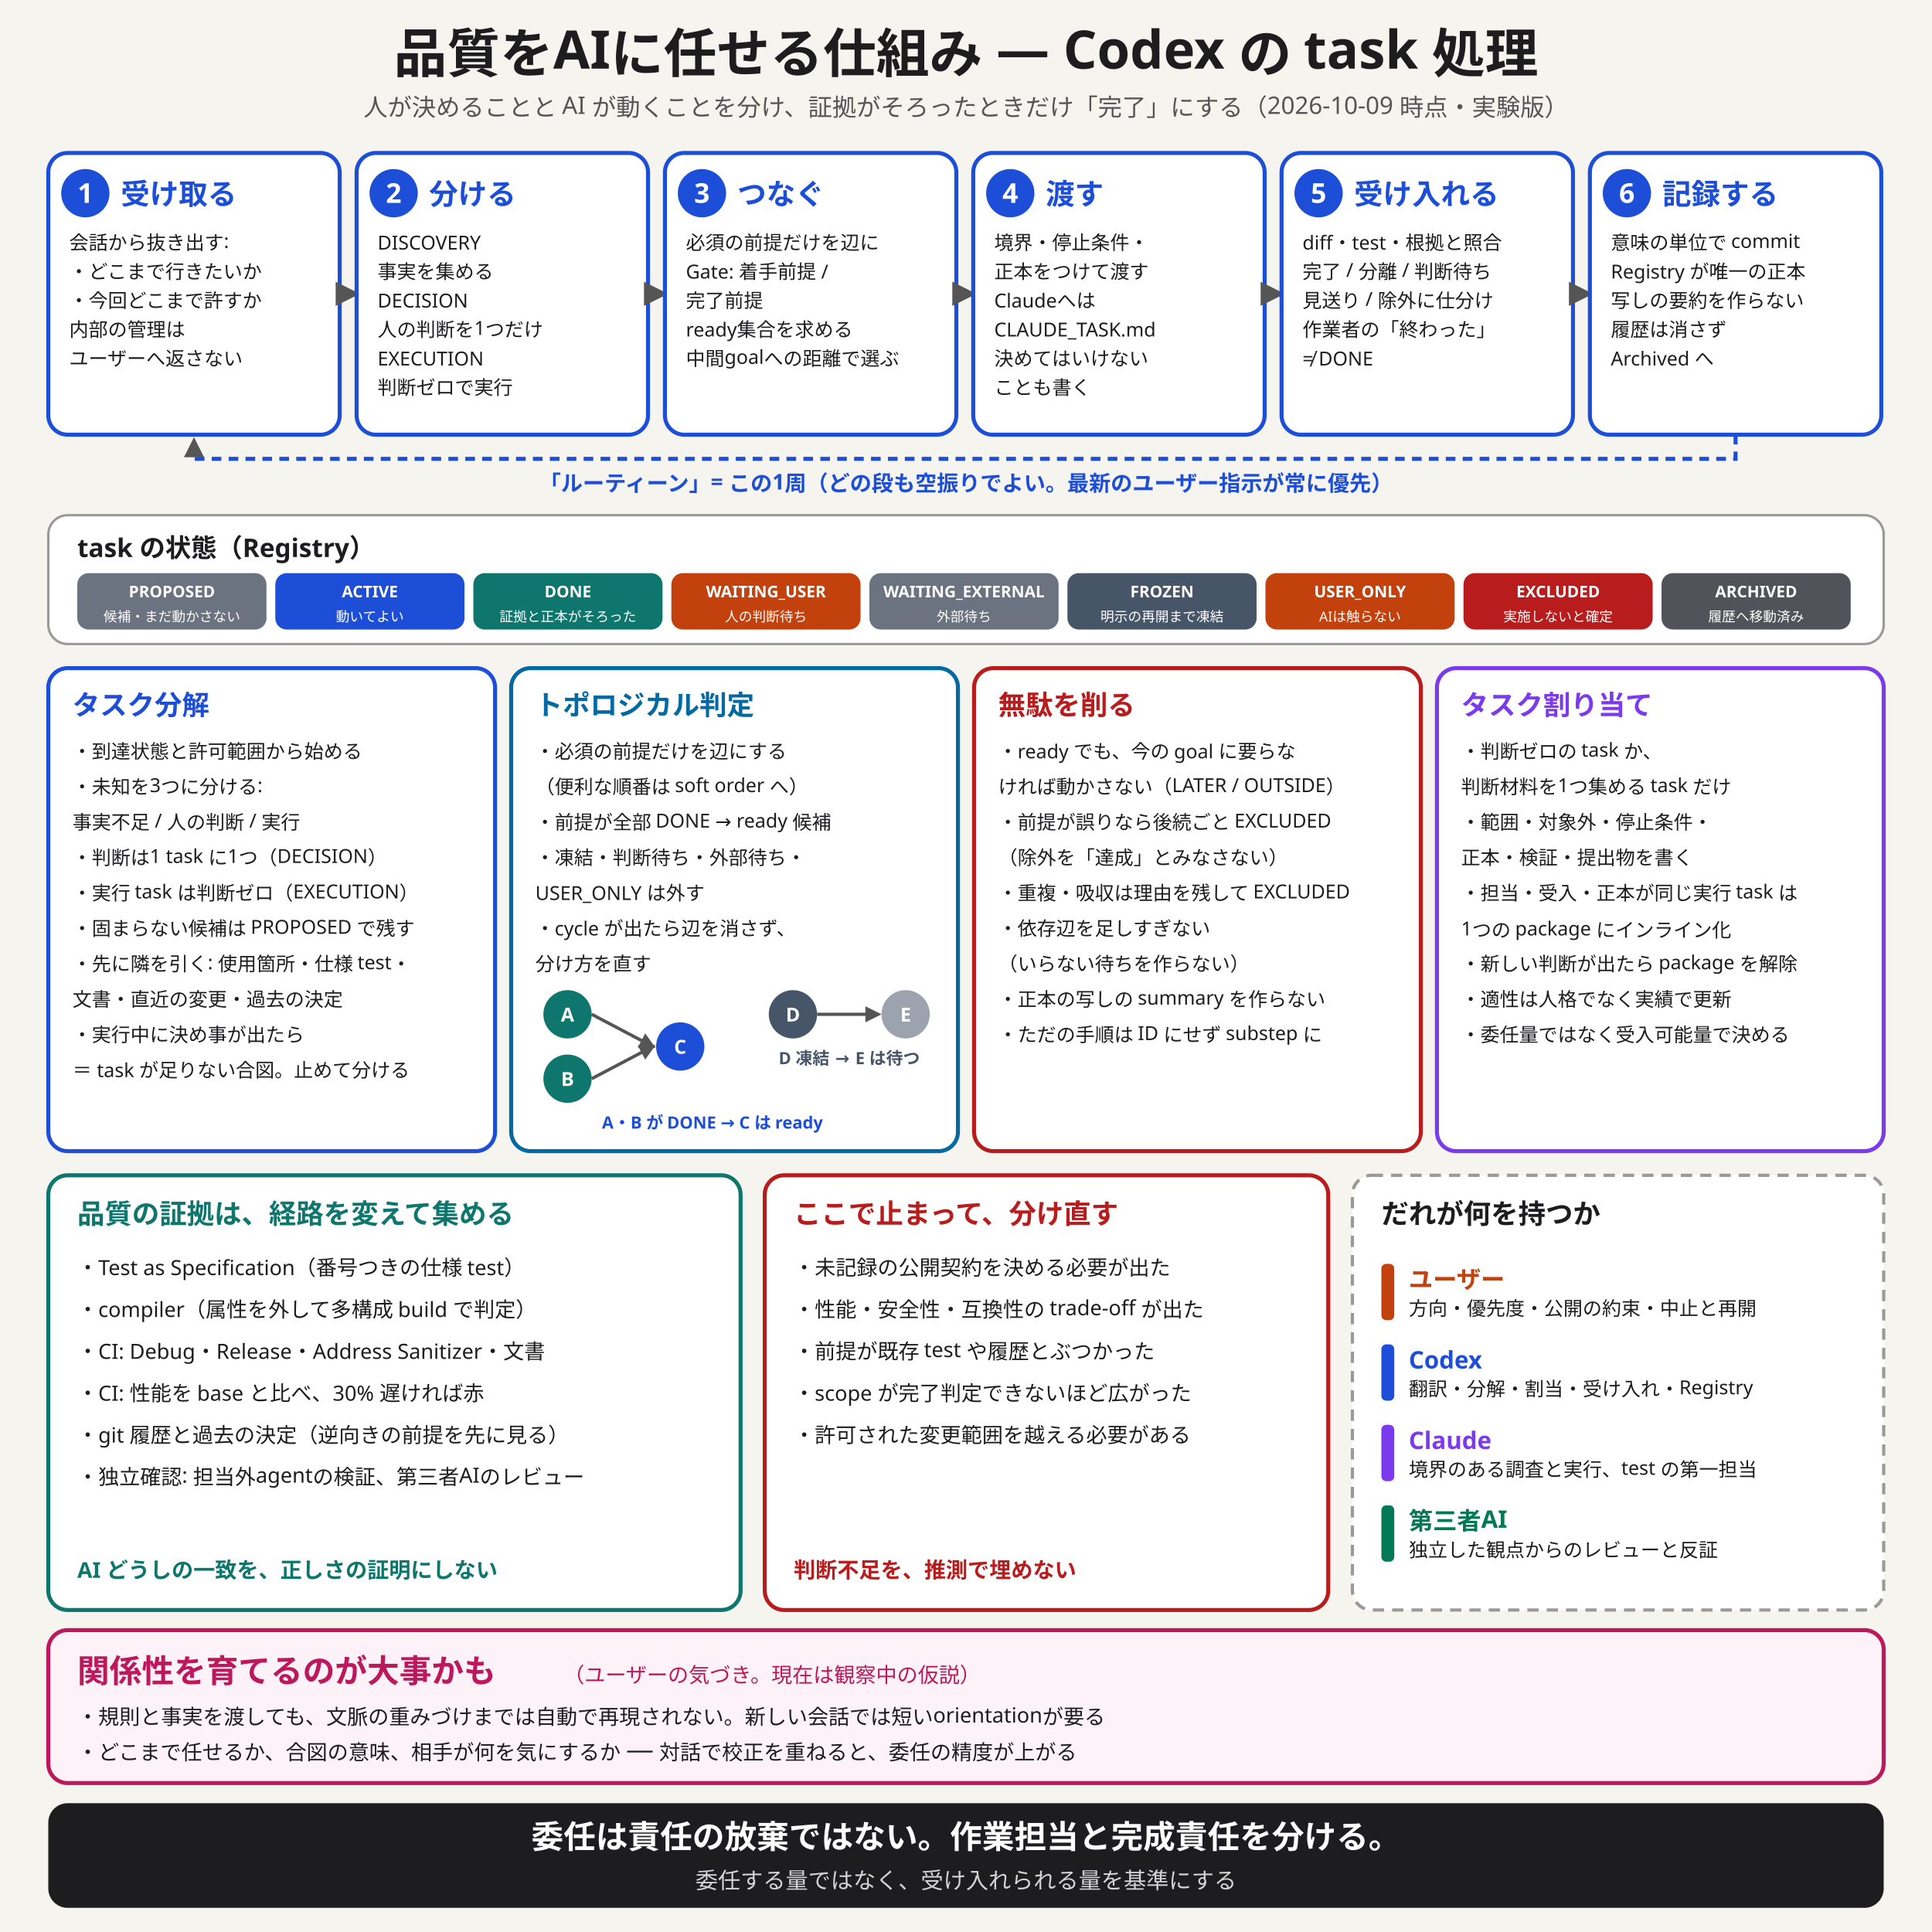
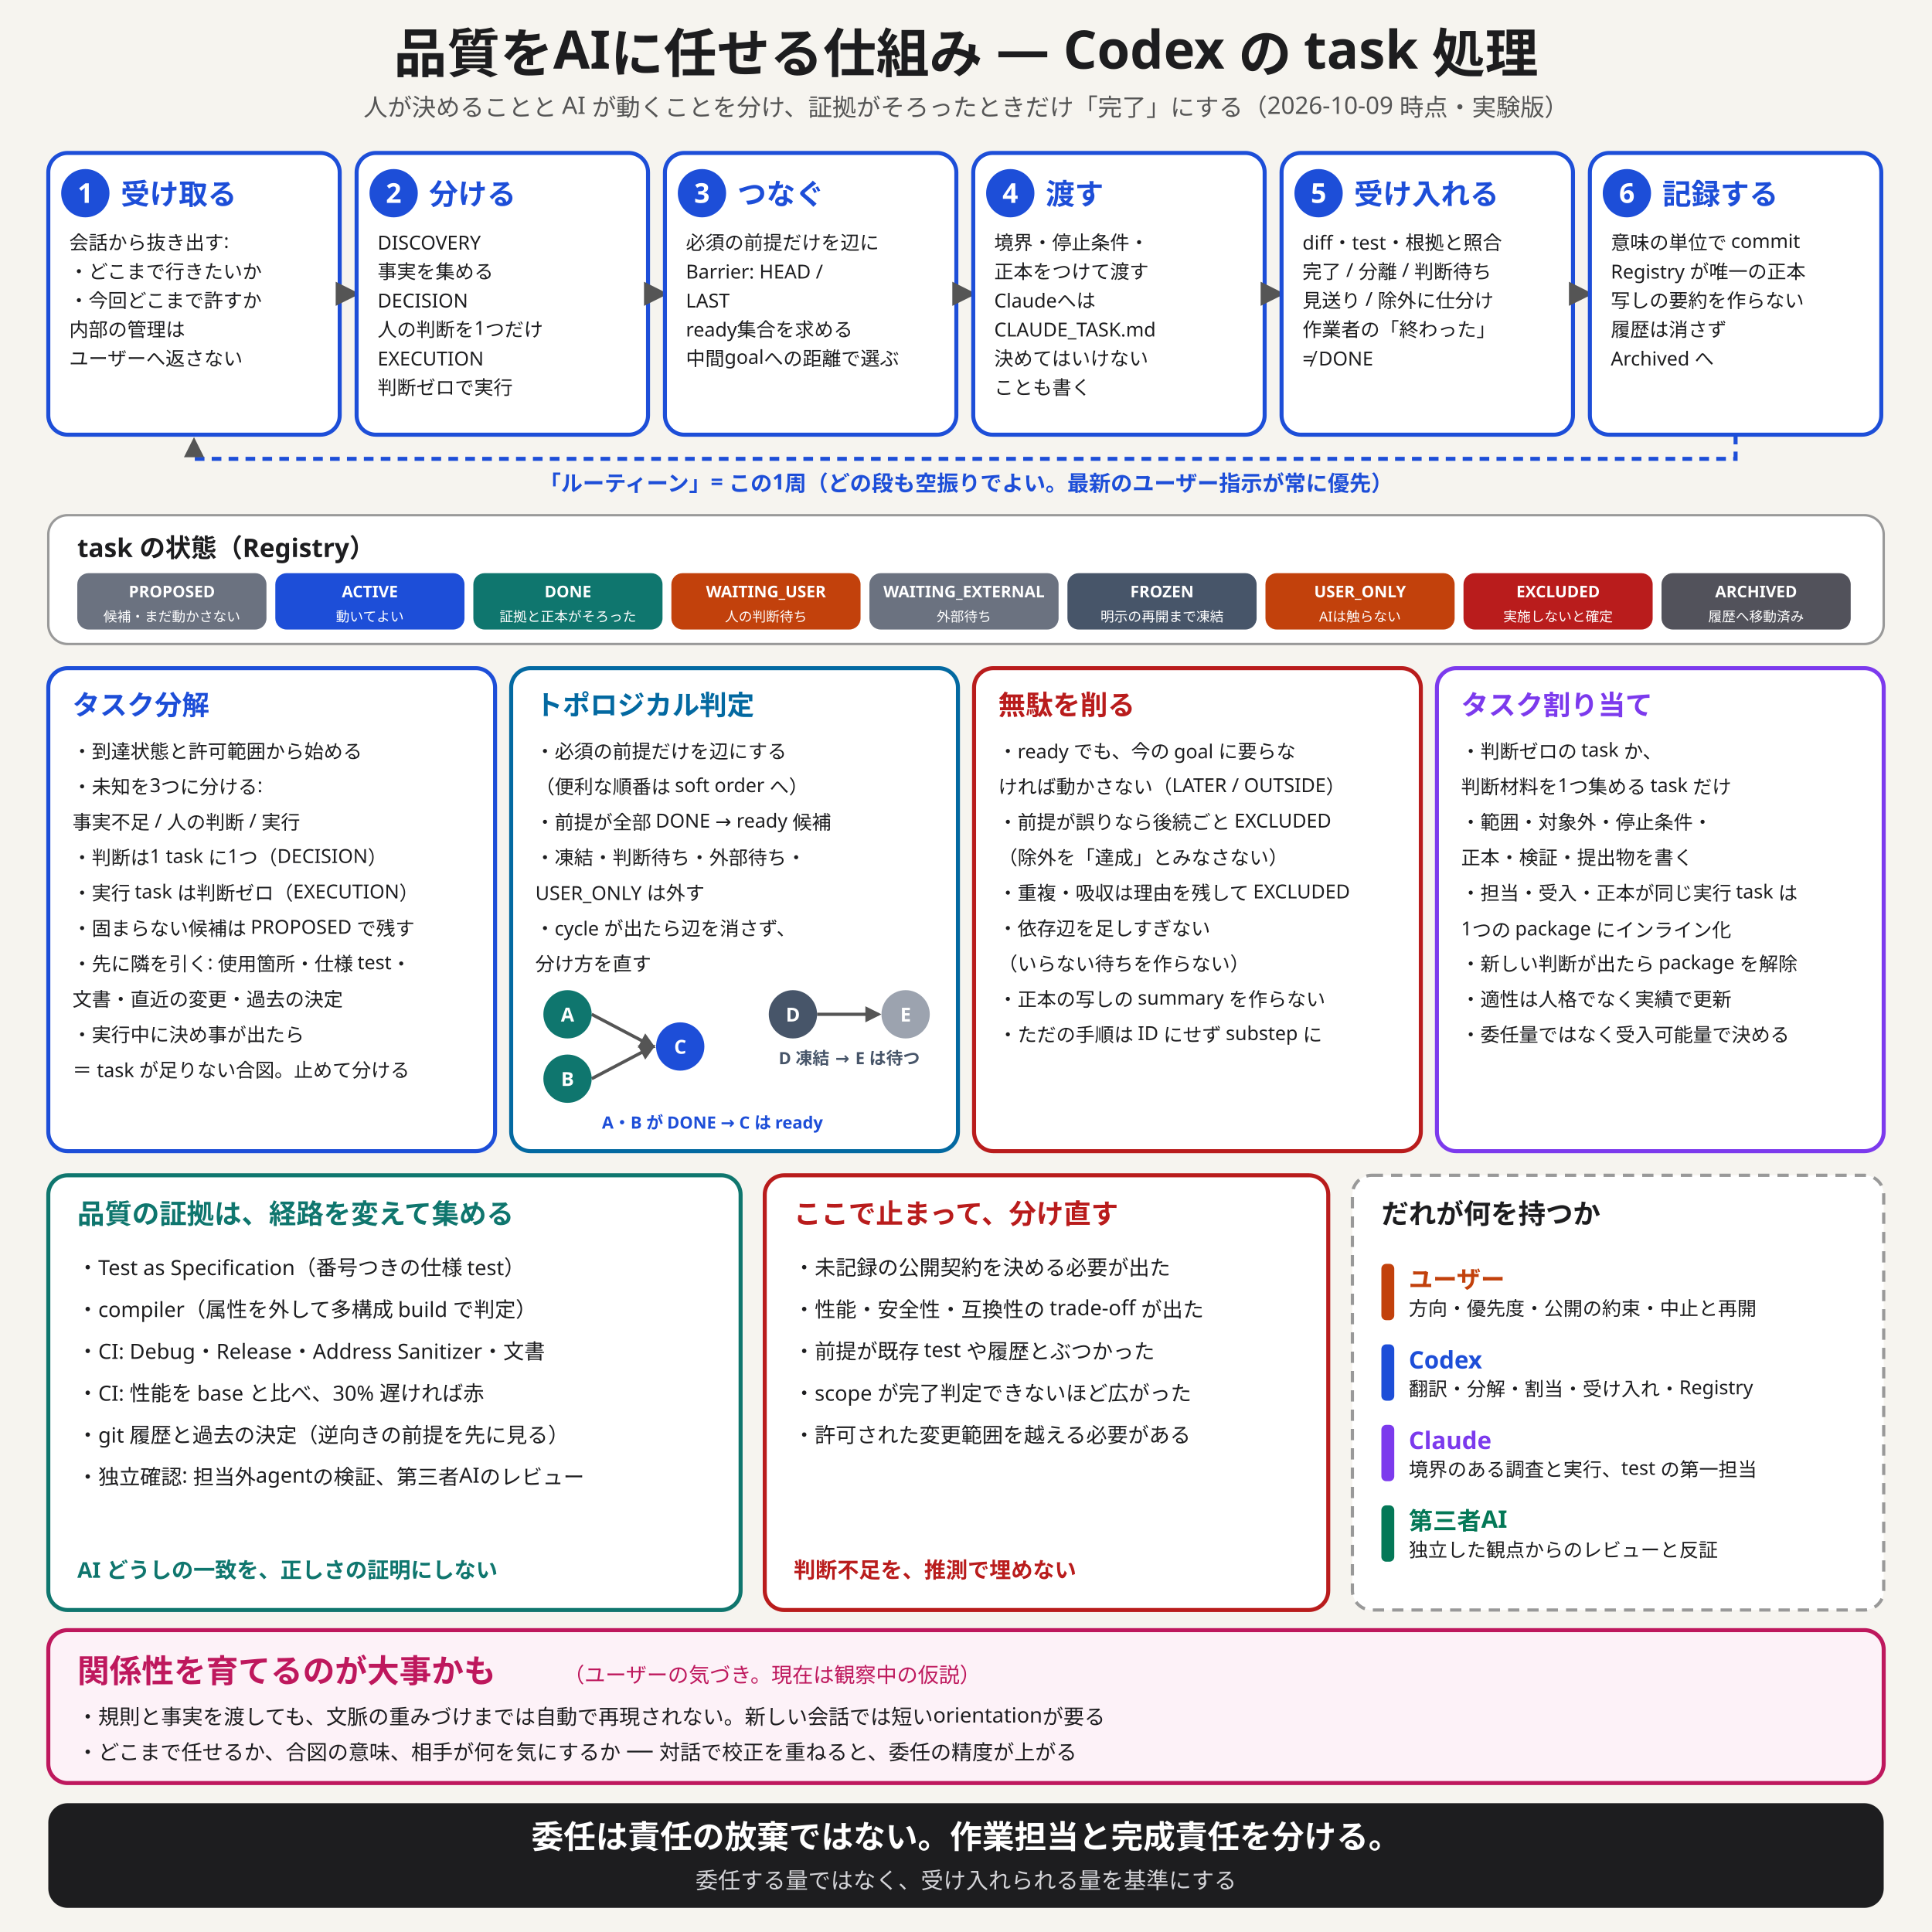
<svg xmlns="http://www.w3.org/2000/svg" width="100%" viewBox="0 0 2400 2400">
  <rect width="100%" height="100%" fill="#f6f4ef" />
  <defs>
    <marker id="h" viewBox="0 0 10 10" refX="8" refY="5" markerWidth="5" markerHeight="5" orient="auto">
      <path d="M0,0 L10,5 L0,10 z" fill="#555" />
    </marker>
  </defs>
  <text x="1200.0" y="90" font-family="Hiragino Sans, Hiragino Kaku Gothic ProN, sans-serif" font-size="66" font-weight="800" fill="#1d1d1f" text-anchor="middle">品質をAIに任せる仕組み — Codex の task 処理</text>
  <text x="1200.0" y="144" font-family="Hiragino Sans, Hiragino Kaku Gothic ProN, sans-serif" font-size="30" font-weight="500" fill="#555" text-anchor="middle">人が決めることと AI が動くことを分け、証拠がそろったときだけ「完了」にする（2026-10-09 時点・実験版）</text>
  <rect x="60" y="190" width="362" height="350" rx="24" fill="#ffffff" stroke="#1d4ed8" stroke-width="5" />
  <circle cx="106" cy="240" r="30" fill="#1d4ed8" />
  <text x="106" y="252" font-family="Hiragino Sans, Hiragino Kaku Gothic ProN, sans-serif" font-size="34" font-weight="800" fill="#fff" text-anchor="middle">1</text>
  <text x="150" y="254" font-family="Hiragino Sans, Hiragino Kaku Gothic ProN, sans-serif" font-size="36" font-weight="700" fill="#1d4ed8" text-anchor="start">受け取る</text>
  <text x="86" y="310" font-family="Hiragino Sans, Hiragino Kaku Gothic ProN, sans-serif" font-size="24" font-weight="400" fill="#1d1d1f" text-anchor="start">会話から抜き出す:</text>
  <text x="86" y="346" font-family="Hiragino Sans, Hiragino Kaku Gothic ProN, sans-serif" font-size="24" font-weight="400" fill="#1d1d1f" text-anchor="start">・どこまで行きたいか</text>
  <text x="86" y="382" font-family="Hiragino Sans, Hiragino Kaku Gothic ProN, sans-serif" font-size="24" font-weight="400" fill="#1d1d1f" text-anchor="start">・今回どこまで許すか</text>
  <text x="86" y="418" font-family="Hiragino Sans, Hiragino Kaku Gothic ProN, sans-serif" font-size="24" font-weight="400" fill="#1d1d1f" text-anchor="start">内部の管理は</text>
  <text x="86" y="454" font-family="Hiragino Sans, Hiragino Kaku Gothic ProN, sans-serif" font-size="24" font-weight="400" fill="#1d1d1f" text-anchor="start">ユーザーへ返さない</text>
  <line x1="424" y1="365.0" x2="441" y2="365.0" stroke="#1d4ed8" stroke-width="6" marker-end="url(#h)" />
  <rect x="443" y="190" width="362" height="350" rx="24" fill="#ffffff" stroke="#1d4ed8" stroke-width="5" />
  <circle cx="489" cy="240" r="30" fill="#1d4ed8" />
  <text x="489" y="252" font-family="Hiragino Sans, Hiragino Kaku Gothic ProN, sans-serif" font-size="34" font-weight="800" fill="#fff" text-anchor="middle">2</text>
  <text x="533" y="254" font-family="Hiragino Sans, Hiragino Kaku Gothic ProN, sans-serif" font-size="36" font-weight="700" fill="#1d4ed8" text-anchor="start">分ける</text>
  <text x="469" y="310" font-family="Hiragino Sans, Hiragino Kaku Gothic ProN, sans-serif" font-size="24" font-weight="400" fill="#1d1d1f" text-anchor="start">DISCOVERY</text>
  <text x="469" y="346" font-family="Hiragino Sans, Hiragino Kaku Gothic ProN, sans-serif" font-size="24" font-weight="400" fill="#1d1d1f" text-anchor="start">　事実を集める</text>
  <text x="469" y="382" font-family="Hiragino Sans, Hiragino Kaku Gothic ProN, sans-serif" font-size="24" font-weight="400" fill="#1d1d1f" text-anchor="start">DECISION</text>
  <text x="469" y="418" font-family="Hiragino Sans, Hiragino Kaku Gothic ProN, sans-serif" font-size="24" font-weight="400" fill="#1d1d1f" text-anchor="start">　人の判断を1つだけ</text>
  <text x="469" y="454" font-family="Hiragino Sans, Hiragino Kaku Gothic ProN, sans-serif" font-size="24" font-weight="400" fill="#1d1d1f" text-anchor="start">EXECUTION</text>
  <text x="469" y="490" font-family="Hiragino Sans, Hiragino Kaku Gothic ProN, sans-serif" font-size="24" font-weight="400" fill="#1d1d1f" text-anchor="start">　判断ゼロで実行</text>
  <line x1="807" y1="365.0" x2="824" y2="365.0" stroke="#1d4ed8" stroke-width="6" marker-end="url(#h)" />
  <rect x="826" y="190" width="362" height="350" rx="24" fill="#ffffff" stroke="#1d4ed8" stroke-width="5" />
  <circle cx="872" cy="240" r="30" fill="#1d4ed8" />
  <text x="872" y="252" font-family="Hiragino Sans, Hiragino Kaku Gothic ProN, sans-serif" font-size="34" font-weight="800" fill="#fff" text-anchor="middle">3</text>
  <text x="916" y="254" font-family="Hiragino Sans, Hiragino Kaku Gothic ProN, sans-serif" font-size="36" font-weight="700" fill="#1d4ed8" text-anchor="start">つなぐ</text>
  <text x="852" y="310" font-family="Hiragino Sans, Hiragino Kaku Gothic ProN, sans-serif" font-size="24" font-weight="400" fill="#1d1d1f" text-anchor="start">必須の前提だけを辺に</text>
-   <text x="852" y="346" font-family="Hiragino Sans, Hiragino Kaku Gothic ProN, sans-serif" font-size="24" font-weight="400" fill="#1d1d1f" text-anchor="start">Gate: 着手前提 /</text>
-   <text x="852" y="382" font-family="Hiragino Sans, Hiragino Kaku Gothic ProN, sans-serif" font-size="24" font-weight="400" fill="#1d1d1f" text-anchor="start">　　　完了前提</text>
+   <text x="852" y="346" font-family="Hiragino Sans, Hiragino Kaku Gothic ProN, sans-serif" font-size="24" font-weight="400" fill="#1d1d1f" text-anchor="start">Barrier: HEAD /</text>
+   <text x="852" y="382" font-family="Hiragino Sans, Hiragino Kaku Gothic ProN, sans-serif" font-size="24" font-weight="400" fill="#1d1d1f" text-anchor="start">　　　　 LAST</text>
  <text x="852" y="418" font-family="Hiragino Sans, Hiragino Kaku Gothic ProN, sans-serif" font-size="24" font-weight="400" fill="#1d1d1f" text-anchor="start">ready集合を求める</text>
  <text x="852" y="454" font-family="Hiragino Sans, Hiragino Kaku Gothic ProN, sans-serif" font-size="24" font-weight="400" fill="#1d1d1f" text-anchor="start">中間goalへの距離で選ぶ</text>
  <line x1="1190" y1="365.0" x2="1207" y2="365.0" stroke="#1d4ed8" stroke-width="6" marker-end="url(#h)" />
  <rect x="1209" y="190" width="362" height="350" rx="24" fill="#ffffff" stroke="#1d4ed8" stroke-width="5" />
  <circle cx="1255" cy="240" r="30" fill="#1d4ed8" />
  <text x="1255" y="252" font-family="Hiragino Sans, Hiragino Kaku Gothic ProN, sans-serif" font-size="34" font-weight="800" fill="#fff" text-anchor="middle">4</text>
  <text x="1299" y="254" font-family="Hiragino Sans, Hiragino Kaku Gothic ProN, sans-serif" font-size="36" font-weight="700" fill="#1d4ed8" text-anchor="start">渡す</text>
  <text x="1235" y="310" font-family="Hiragino Sans, Hiragino Kaku Gothic ProN, sans-serif" font-size="24" font-weight="400" fill="#1d1d1f" text-anchor="start">境界・停止条件・</text>
  <text x="1235" y="346" font-family="Hiragino Sans, Hiragino Kaku Gothic ProN, sans-serif" font-size="24" font-weight="400" fill="#1d1d1f" text-anchor="start">正本をつけて渡す</text>
  <text x="1235" y="382" font-family="Hiragino Sans, Hiragino Kaku Gothic ProN, sans-serif" font-size="24" font-weight="400" fill="#1d1d1f" text-anchor="start">Claudeへは</text>
  <text x="1235" y="418" font-family="Hiragino Sans, Hiragino Kaku Gothic ProN, sans-serif" font-size="24" font-weight="400" fill="#1d1d1f" text-anchor="start">　CLAUDE_TASK.md</text>
  <text x="1235" y="454" font-family="Hiragino Sans, Hiragino Kaku Gothic ProN, sans-serif" font-size="24" font-weight="400" fill="#1d1d1f" text-anchor="start">決めてはいけない</text>
  <text x="1235" y="490" font-family="Hiragino Sans, Hiragino Kaku Gothic ProN, sans-serif" font-size="24" font-weight="400" fill="#1d1d1f" text-anchor="start">ことも書く</text>
  <line x1="1573" y1="365.0" x2="1590" y2="365.0" stroke="#1d4ed8" stroke-width="6" marker-end="url(#h)" />
  <rect x="1592" y="190" width="362" height="350" rx="24" fill="#ffffff" stroke="#1d4ed8" stroke-width="5" />
  <circle cx="1638" cy="240" r="30" fill="#1d4ed8" />
  <text x="1638" y="252" font-family="Hiragino Sans, Hiragino Kaku Gothic ProN, sans-serif" font-size="34" font-weight="800" fill="#fff" text-anchor="middle">5</text>
  <text x="1682" y="254" font-family="Hiragino Sans, Hiragino Kaku Gothic ProN, sans-serif" font-size="36" font-weight="700" fill="#1d4ed8" text-anchor="start">受け入れる</text>
  <text x="1618" y="310" font-family="Hiragino Sans, Hiragino Kaku Gothic ProN, sans-serif" font-size="24" font-weight="400" fill="#1d1d1f" text-anchor="start">diff・test・根拠と照合</text>
  <text x="1618" y="346" font-family="Hiragino Sans, Hiragino Kaku Gothic ProN, sans-serif" font-size="24" font-weight="400" fill="#1d1d1f" text-anchor="start">完了 / 分離 / 判断待ち</text>
  <text x="1618" y="382" font-family="Hiragino Sans, Hiragino Kaku Gothic ProN, sans-serif" font-size="24" font-weight="400" fill="#1d1d1f" text-anchor="start">見送り / 除外に仕分け</text>
  <text x="1618" y="418" font-family="Hiragino Sans, Hiragino Kaku Gothic ProN, sans-serif" font-size="24" font-weight="400" fill="#1d1d1f" text-anchor="start">作業者の「終わった」</text>
  <text x="1618" y="454" font-family="Hiragino Sans, Hiragino Kaku Gothic ProN, sans-serif" font-size="24" font-weight="400" fill="#1d1d1f" text-anchor="start">　≠ DONE</text>
  <line x1="1956" y1="365.0" x2="1973" y2="365.0" stroke="#1d4ed8" stroke-width="6" marker-end="url(#h)" />
  <rect x="1975" y="190" width="362" height="350" rx="24" fill="#ffffff" stroke="#1d4ed8" stroke-width="5" />
  <circle cx="2021" cy="240" r="30" fill="#1d4ed8" />
  <text x="2021" y="252" font-family="Hiragino Sans, Hiragino Kaku Gothic ProN, sans-serif" font-size="34" font-weight="800" fill="#fff" text-anchor="middle">6</text>
  <text x="2065" y="254" font-family="Hiragino Sans, Hiragino Kaku Gothic ProN, sans-serif" font-size="36" font-weight="700" fill="#1d4ed8" text-anchor="start">記録する</text>
  <text x="2001" y="310" font-family="Hiragino Sans, Hiragino Kaku Gothic ProN, sans-serif" font-size="24" font-weight="400" fill="#1d1d1f" text-anchor="start">意味の単位で commit</text>
  <text x="2001" y="346" font-family="Hiragino Sans, Hiragino Kaku Gothic ProN, sans-serif" font-size="24" font-weight="400" fill="#1d1d1f" text-anchor="start">Registry が唯一の正本</text>
  <text x="2001" y="382" font-family="Hiragino Sans, Hiragino Kaku Gothic ProN, sans-serif" font-size="24" font-weight="400" fill="#1d1d1f" text-anchor="start">写しの要約を作らない</text>
  <text x="2001" y="418" font-family="Hiragino Sans, Hiragino Kaku Gothic ProN, sans-serif" font-size="24" font-weight="400" fill="#1d1d1f" text-anchor="start">履歴は消さず</text>
  <text x="2001" y="454" font-family="Hiragino Sans, Hiragino Kaku Gothic ProN, sans-serif" font-size="24" font-weight="400" fill="#1d1d1f" text-anchor="start">　Archived へ</text>
  <path d="M 2156.0 540 V 570 H 241.0 V 548" fill="none" stroke="#1d4ed8" stroke-width="5" stroke-dasharray="12 9" marker-end="url(#h)" />
  <text x="1200.0" y="610" font-family="Hiragino Sans, Hiragino Kaku Gothic ProN, sans-serif" font-size="27" font-weight="600" fill="#1d4ed8" text-anchor="middle">「ルーティーン」= この1周（どの段も空振りでよい。最新のユーザー指示が常に優先）</text>
  <rect x="60" y="640" width="2280" height="160" rx="24" fill="#ffffff" stroke="#999" stroke-width="3" />
  <text x="96" y="692" font-family="Hiragino Sans, Hiragino Kaku Gothic ProN, sans-serif" font-size="32" font-weight="700" fill="#1d1d1f" text-anchor="start">task の状態（Registry）</text>
  <rect x="96" y="712" width="235" height="70" rx="14" fill="#6b7280" />
  <text x="213.5" y="742" font-family="Hiragino Sans, Hiragino Kaku Gothic ProN, sans-serif" font-size="20" font-weight="700" fill="#fff" text-anchor="middle">PROPOSED</text>
  <text x="213.5" y="772" font-family="Hiragino Sans, Hiragino Kaku Gothic ProN, sans-serif" font-size="17" font-weight="500" fill="#fff" text-anchor="middle">候補・まだ動かさない</text>
  <rect x="342" y="712" width="235" height="70" rx="14" fill="#1d4ed8" />
  <text x="459.5" y="742" font-family="Hiragino Sans, Hiragino Kaku Gothic ProN, sans-serif" font-size="20" font-weight="700" fill="#fff" text-anchor="middle">ACTIVE</text>
  <text x="459.5" y="772" font-family="Hiragino Sans, Hiragino Kaku Gothic ProN, sans-serif" font-size="17" font-weight="500" fill="#fff" text-anchor="middle">動いてよい</text>
  <rect x="588" y="712" width="235" height="70" rx="14" fill="#0f766e" />
  <text x="705.5" y="742" font-family="Hiragino Sans, Hiragino Kaku Gothic ProN, sans-serif" font-size="20" font-weight="700" fill="#fff" text-anchor="middle">DONE</text>
  <text x="705.5" y="772" font-family="Hiragino Sans, Hiragino Kaku Gothic ProN, sans-serif" font-size="17" font-weight="500" fill="#fff" text-anchor="middle">証拠と正本がそろった</text>
  <rect x="834" y="712" width="235" height="70" rx="14" fill="#c2410c" />
  <text x="951.5" y="742" font-family="Hiragino Sans, Hiragino Kaku Gothic ProN, sans-serif" font-size="20" font-weight="700" fill="#fff" text-anchor="middle">WAITING_USER</text>
  <text x="951.5" y="772" font-family="Hiragino Sans, Hiragino Kaku Gothic ProN, sans-serif" font-size="17" font-weight="500" fill="#fff" text-anchor="middle">人の判断待ち</text>
  <rect x="1080" y="712" width="235" height="70" rx="14" fill="#6b7280" />
  <text x="1197.5" y="742" font-family="Hiragino Sans, Hiragino Kaku Gothic ProN, sans-serif" font-size="20" font-weight="700" fill="#fff" text-anchor="middle">WAITING_EXTERNAL</text>
  <text x="1197.5" y="772" font-family="Hiragino Sans, Hiragino Kaku Gothic ProN, sans-serif" font-size="17" font-weight="500" fill="#fff" text-anchor="middle">外部待ち</text>
  <rect x="1326" y="712" width="235" height="70" rx="14" fill="#475569" />
  <text x="1443.5" y="742" font-family="Hiragino Sans, Hiragino Kaku Gothic ProN, sans-serif" font-size="20" font-weight="700" fill="#fff" text-anchor="middle">FROZEN</text>
  <text x="1443.5" y="772" font-family="Hiragino Sans, Hiragino Kaku Gothic ProN, sans-serif" font-size="17" font-weight="500" fill="#fff" text-anchor="middle">明示の再開まで凍結</text>
  <rect x="1572" y="712" width="235" height="70" rx="14" fill="#c2410c" />
  <text x="1689.5" y="742" font-family="Hiragino Sans, Hiragino Kaku Gothic ProN, sans-serif" font-size="20" font-weight="700" fill="#fff" text-anchor="middle">USER_ONLY</text>
  <text x="1689.5" y="772" font-family="Hiragino Sans, Hiragino Kaku Gothic ProN, sans-serif" font-size="17" font-weight="500" fill="#fff" text-anchor="middle">AIは触らない</text>
  <rect x="1818" y="712" width="235" height="70" rx="14" fill="#b91c1c" />
  <text x="1935.5" y="742" font-family="Hiragino Sans, Hiragino Kaku Gothic ProN, sans-serif" font-size="20" font-weight="700" fill="#fff" text-anchor="middle">EXCLUDED</text>
  <text x="1935.5" y="772" font-family="Hiragino Sans, Hiragino Kaku Gothic ProN, sans-serif" font-size="17" font-weight="500" fill="#fff" text-anchor="middle">実施しないと確定</text>
  <rect x="2064" y="712" width="235" height="70" rx="14" fill="#52525b" />
  <text x="2181.5" y="742" font-family="Hiragino Sans, Hiragino Kaku Gothic ProN, sans-serif" font-size="20" font-weight="700" fill="#fff" text-anchor="middle">ARCHIVED</text>
  <text x="2181.5" y="772" font-family="Hiragino Sans, Hiragino Kaku Gothic ProN, sans-serif" font-size="17" font-weight="500" fill="#fff" text-anchor="middle">履歴へ移動済み</text>
  <rect x="60" y="830" width="555" height="600" rx="24" fill="#ffffff" stroke="#1d4ed8" stroke-width="5" />
  <text x="90" y="888" font-family="Hiragino Sans, Hiragino Kaku Gothic ProN, sans-serif" font-size="34" font-weight="700" fill="#1d4ed8" text-anchor="start">タスク分解</text>
  <text x="90" y="942" font-family="Hiragino Sans, Hiragino Kaku Gothic ProN, sans-serif" font-size="24" font-weight="400" fill="#1d1d1f" text-anchor="start">・到達状態と許可範囲から始める</text>
  <text x="90" y="986" font-family="Hiragino Sans, Hiragino Kaku Gothic ProN, sans-serif" font-size="24" font-weight="400" fill="#1d1d1f" text-anchor="start">・未知を3つに分ける:</text>
  <text x="90" y="1030" font-family="Hiragino Sans, Hiragino Kaku Gothic ProN, sans-serif" font-size="24" font-weight="400" fill="#1d1d1f" text-anchor="start">　事実不足 / 人の判断 / 実行</text>
  <text x="90" y="1074" font-family="Hiragino Sans, Hiragino Kaku Gothic ProN, sans-serif" font-size="24" font-weight="400" fill="#1d1d1f" text-anchor="start">・判断は1 task に1つ（DECISION）</text>
  <text x="90" y="1118" font-family="Hiragino Sans, Hiragino Kaku Gothic ProN, sans-serif" font-size="24" font-weight="400" fill="#1d1d1f" text-anchor="start">・実行 task は判断ゼロ（EXECUTION）</text>
  <text x="90" y="1162" font-family="Hiragino Sans, Hiragino Kaku Gothic ProN, sans-serif" font-size="24" font-weight="400" fill="#1d1d1f" text-anchor="start">・固まらない候補は PROPOSED で残す</text>
  <text x="90" y="1206" font-family="Hiragino Sans, Hiragino Kaku Gothic ProN, sans-serif" font-size="24" font-weight="400" fill="#1d1d1f" text-anchor="start">・先に隣を引く: 使用箇所・仕様 test・</text>
  <text x="90" y="1250" font-family="Hiragino Sans, Hiragino Kaku Gothic ProN, sans-serif" font-size="24" font-weight="400" fill="#1d1d1f" text-anchor="start">　文書・直近の変更・過去の決定</text>
  <text x="90" y="1294" font-family="Hiragino Sans, Hiragino Kaku Gothic ProN, sans-serif" font-size="24" font-weight="400" fill="#1d1d1f" text-anchor="start">・実行中に決め事が出たら</text>
  <text x="90" y="1338" font-family="Hiragino Sans, Hiragino Kaku Gothic ProN, sans-serif" font-size="24" font-weight="400" fill="#1d1d1f" text-anchor="start">　＝ task が足りない合図。止めて分ける</text>
  <rect x="635" y="830" width="555" height="600" rx="24" fill="#ffffff" stroke="#0369a1" stroke-width="5" />
  <text x="665" y="888" font-family="Hiragino Sans, Hiragino Kaku Gothic ProN, sans-serif" font-size="34" font-weight="700" fill="#0369a1" text-anchor="start">トポロジカル判定</text>
  <text x="665" y="942" font-family="Hiragino Sans, Hiragino Kaku Gothic ProN, sans-serif" font-size="24" font-weight="400" fill="#1d1d1f" text-anchor="start">・必須の前提だけを辺にする</text>
  <text x="665" y="986" font-family="Hiragino Sans, Hiragino Kaku Gothic ProN, sans-serif" font-size="24" font-weight="400" fill="#1d1d1f" text-anchor="start">　（便利な順番は soft order へ）</text>
  <text x="665" y="1030" font-family="Hiragino Sans, Hiragino Kaku Gothic ProN, sans-serif" font-size="24" font-weight="400" fill="#1d1d1f" text-anchor="start">・前提が全部 DONE → ready 候補</text>
  <text x="665" y="1074" font-family="Hiragino Sans, Hiragino Kaku Gothic ProN, sans-serif" font-size="24" font-weight="400" fill="#1d1d1f" text-anchor="start">・凍結・判断待ち・外部待ち・</text>
  <text x="665" y="1118" font-family="Hiragino Sans, Hiragino Kaku Gothic ProN, sans-serif" font-size="24" font-weight="400" fill="#1d1d1f" text-anchor="start">　USER_ONLY は外す</text>
  <text x="665" y="1162" font-family="Hiragino Sans, Hiragino Kaku Gothic ProN, sans-serif" font-size="24" font-weight="400" fill="#1d1d1f" text-anchor="start">・cycle が出たら辺を消さず、</text>
  <text x="665" y="1206" font-family="Hiragino Sans, Hiragino Kaku Gothic ProN, sans-serif" font-size="24" font-weight="400" fill="#1d1d1f" text-anchor="start">　分け方を直す</text>
  <line x1="735" y1="1260" x2="811" y2="1300" stroke="#555" stroke-width="4" marker-end="url(#h)" />
  <line x1="735" y1="1340" x2="811" y2="1300" stroke="#555" stroke-width="4" marker-end="url(#h)" />
  <line x1="1015" y1="1260" x2="1091" y2="1260" stroke="#555" stroke-width="4" marker-end="url(#h)" />
  <circle cx="705" cy="1260" r="30" fill="#0f766e" />
  <text x="705" y="1269" font-family="Hiragino Sans, Hiragino Kaku Gothic ProN, sans-serif" font-size="24" font-weight="700" fill="#fff" text-anchor="middle">A</text>
  <circle cx="705" cy="1340" r="30" fill="#0f766e" />
  <text x="705" y="1349" font-family="Hiragino Sans, Hiragino Kaku Gothic ProN, sans-serif" font-size="24" font-weight="700" fill="#fff" text-anchor="middle">B</text>
  <circle cx="845" cy="1300" r="30" fill="#1d4ed8" />
  <text x="845" y="1309" font-family="Hiragino Sans, Hiragino Kaku Gothic ProN, sans-serif" font-size="24" font-weight="700" fill="#fff" text-anchor="middle">C</text>
  <circle cx="985" cy="1260" r="30" fill="#475569" />
  <text x="985" y="1269" font-family="Hiragino Sans, Hiragino Kaku Gothic ProN, sans-serif" font-size="24" font-weight="700" fill="#fff" text-anchor="middle">D</text>
  <circle cx="1125" cy="1260" r="30" fill="#9ca3af" />
  <text x="1125" y="1269" font-family="Hiragino Sans, Hiragino Kaku Gothic ProN, sans-serif" font-size="24" font-weight="700" fill="#fff" text-anchor="middle">E</text>
  <text x="885" y="1402" font-family="Hiragino Sans, Hiragino Kaku Gothic ProN, sans-serif" font-size="21" font-weight="700" fill="#1d4ed8" text-anchor="middle">A・B が DONE → C は ready</text>
  <text x="1055" y="1322" font-family="Hiragino Sans, Hiragino Kaku Gothic ProN, sans-serif" font-size="21" font-weight="700" fill="#475569" text-anchor="middle">D 凍結 → E は待つ</text>
  <rect x="1210" y="830" width="555" height="600" rx="24" fill="#ffffff" stroke="#b91c1c" stroke-width="5" />
  <text x="1240" y="888" font-family="Hiragino Sans, Hiragino Kaku Gothic ProN, sans-serif" font-size="34" font-weight="700" fill="#b91c1c" text-anchor="start">無駄を削る</text>
  <text x="1240" y="942" font-family="Hiragino Sans, Hiragino Kaku Gothic ProN, sans-serif" font-size="24" font-weight="400" fill="#1d1d1f" text-anchor="start">・ready でも、今の goal に要らな</text>
  <text x="1240" y="986" font-family="Hiragino Sans, Hiragino Kaku Gothic ProN, sans-serif" font-size="24" font-weight="400" fill="#1d1d1f" text-anchor="start">　ければ動かさない（LATER / OUTSIDE）</text>
  <text x="1240" y="1030" font-family="Hiragino Sans, Hiragino Kaku Gothic ProN, sans-serif" font-size="24" font-weight="400" fill="#1d1d1f" text-anchor="start">・前提が誤りなら後続ごと EXCLUDED</text>
  <text x="1240" y="1074" font-family="Hiragino Sans, Hiragino Kaku Gothic ProN, sans-serif" font-size="24" font-weight="400" fill="#1d1d1f" text-anchor="start">　（除外を「達成」とみなさない）</text>
  <text x="1240" y="1118" font-family="Hiragino Sans, Hiragino Kaku Gothic ProN, sans-serif" font-size="24" font-weight="400" fill="#1d1d1f" text-anchor="start">・重複・吸収は理由を残して EXCLUDED</text>
  <text x="1240" y="1162" font-family="Hiragino Sans, Hiragino Kaku Gothic ProN, sans-serif" font-size="24" font-weight="400" fill="#1d1d1f" text-anchor="start">・依存辺を足しすぎない</text>
  <text x="1240" y="1206" font-family="Hiragino Sans, Hiragino Kaku Gothic ProN, sans-serif" font-size="24" font-weight="400" fill="#1d1d1f" text-anchor="start">　（いらない待ちを作らない）</text>
  <text x="1240" y="1250" font-family="Hiragino Sans, Hiragino Kaku Gothic ProN, sans-serif" font-size="24" font-weight="400" fill="#1d1d1f" text-anchor="start">・正本の写しの summary を作らない</text>
  <text x="1240" y="1294" font-family="Hiragino Sans, Hiragino Kaku Gothic ProN, sans-serif" font-size="24" font-weight="400" fill="#1d1d1f" text-anchor="start">・ただの手順は ID にせず substep に</text>
  <rect x="1785" y="830" width="555" height="600" rx="24" fill="#ffffff" stroke="#7c3aed" stroke-width="5" />
  <text x="1815" y="888" font-family="Hiragino Sans, Hiragino Kaku Gothic ProN, sans-serif" font-size="34" font-weight="700" fill="#7c3aed" text-anchor="start">タスク割り当て</text>
  <text x="1815" y="942" font-family="Hiragino Sans, Hiragino Kaku Gothic ProN, sans-serif" font-size="24" font-weight="400" fill="#1d1d1f" text-anchor="start">・判断ゼロの task か、</text>
  <text x="1815" y="986" font-family="Hiragino Sans, Hiragino Kaku Gothic ProN, sans-serif" font-size="24" font-weight="400" fill="#1d1d1f" text-anchor="start">　判断材料を1つ集める task だけ</text>
  <text x="1815" y="1030" font-family="Hiragino Sans, Hiragino Kaku Gothic ProN, sans-serif" font-size="24" font-weight="400" fill="#1d1d1f" text-anchor="start">・範囲・対象外・停止条件・</text>
  <text x="1815" y="1074" font-family="Hiragino Sans, Hiragino Kaku Gothic ProN, sans-serif" font-size="24" font-weight="400" fill="#1d1d1f" text-anchor="start">　正本・検証・提出物を書く</text>
  <text x="1815" y="1118" font-family="Hiragino Sans, Hiragino Kaku Gothic ProN, sans-serif" font-size="24" font-weight="400" fill="#1d1d1f" text-anchor="start">・担当・受入・正本が同じ実行 task は</text>
  <text x="1815" y="1162" font-family="Hiragino Sans, Hiragino Kaku Gothic ProN, sans-serif" font-size="24" font-weight="400" fill="#1d1d1f" text-anchor="start">　1つの package にインライン化</text>
  <text x="1815" y="1206" font-family="Hiragino Sans, Hiragino Kaku Gothic ProN, sans-serif" font-size="24" font-weight="400" fill="#1d1d1f" text-anchor="start">・新しい判断が出たら package を解除</text>
  <text x="1815" y="1250" font-family="Hiragino Sans, Hiragino Kaku Gothic ProN, sans-serif" font-size="24" font-weight="400" fill="#1d1d1f" text-anchor="start">・適性は人格でなく実績で更新</text>
  <text x="1815" y="1294" font-family="Hiragino Sans, Hiragino Kaku Gothic ProN, sans-serif" font-size="24" font-weight="400" fill="#1d1d1f" text-anchor="start">・委任量ではなく受入可能量で決める</text>
  <rect x="60" y="1460" width="860" height="540" rx="24" fill="#ffffff" stroke="#0f766e" stroke-width="5" />
  <text x="96" y="1520" font-family="Hiragino Sans, Hiragino Kaku Gothic ProN, sans-serif" font-size="34" font-weight="700" fill="#0f766e" text-anchor="start">品質の証拠は、経路を変えて集める</text>
  <text x="96" y="1584" font-family="Hiragino Sans, Hiragino Kaku Gothic ProN, sans-serif" font-size="26" font-weight="400" fill="#1d1d1f" text-anchor="start">・Test as Specification（番号つきの仕様 test）</text>
  <text x="96" y="1636" font-family="Hiragino Sans, Hiragino Kaku Gothic ProN, sans-serif" font-size="26" font-weight="400" fill="#1d1d1f" text-anchor="start">・compiler（属性を外して多構成 build で判定）</text>
  <text x="96" y="1688" font-family="Hiragino Sans, Hiragino Kaku Gothic ProN, sans-serif" font-size="26" font-weight="400" fill="#1d1d1f" text-anchor="start">・CI: Debug・Release・Address Sanitizer・文書</text>
  <text x="96" y="1740" font-family="Hiragino Sans, Hiragino Kaku Gothic ProN, sans-serif" font-size="26" font-weight="400" fill="#1d1d1f" text-anchor="start">・CI: 性能を base と比べ、30% 遅ければ赤</text>
  <text x="96" y="1792" font-family="Hiragino Sans, Hiragino Kaku Gothic ProN, sans-serif" font-size="26" font-weight="400" fill="#1d1d1f" text-anchor="start">・git 履歴と過去の決定（逆向きの前提を先に見る）</text>
  <text x="96" y="1844" font-family="Hiragino Sans, Hiragino Kaku Gothic ProN, sans-serif" font-size="26" font-weight="400" fill="#1d1d1f" text-anchor="start">・独立確認: 担当外agentの検証、第三者AIのレビュー</text>
  <text x="96" y="1960" font-family="Hiragino Sans, Hiragino Kaku Gothic ProN, sans-serif" font-size="27" font-weight="700" fill="#0f766e" text-anchor="start">AI どうしの一致を、正しさの証明にしない</text>
  <rect x="950" y="1460" width="700" height="540" rx="24" fill="#ffffff" stroke="#b91c1c" stroke-width="5" />
  <text x="986" y="1520" font-family="Hiragino Sans, Hiragino Kaku Gothic ProN, sans-serif" font-size="34" font-weight="700" fill="#b91c1c" text-anchor="start">ここで止まって、分け直す</text>
  <text x="986" y="1584" font-family="Hiragino Sans, Hiragino Kaku Gothic ProN, sans-serif" font-size="26" font-weight="400" fill="#1d1d1f" text-anchor="start">・未記録の公開契約を決める必要が出た</text>
  <text x="986" y="1636" font-family="Hiragino Sans, Hiragino Kaku Gothic ProN, sans-serif" font-size="26" font-weight="400" fill="#1d1d1f" text-anchor="start">・性能・安全性・互換性の trade-off が出た</text>
  <text x="986" y="1688" font-family="Hiragino Sans, Hiragino Kaku Gothic ProN, sans-serif" font-size="26" font-weight="400" fill="#1d1d1f" text-anchor="start">・前提が既存 test や履歴とぶつかった</text>
  <text x="986" y="1740" font-family="Hiragino Sans, Hiragino Kaku Gothic ProN, sans-serif" font-size="26" font-weight="400" fill="#1d1d1f" text-anchor="start">・scope が完了判定できないほど広がった</text>
  <text x="986" y="1792" font-family="Hiragino Sans, Hiragino Kaku Gothic ProN, sans-serif" font-size="26" font-weight="400" fill="#1d1d1f" text-anchor="start">・許可された変更範囲を越える必要がある</text>
  <text x="986" y="1960" font-family="Hiragino Sans, Hiragino Kaku Gothic ProN, sans-serif" font-size="27" font-weight="700" fill="#b91c1c" text-anchor="start">判断不足を、推測で埋めない</text>
  <rect x="1680" y="1460" width="660" height="540" rx="24" fill="#ffffff" stroke="#999" stroke-width="4" stroke-dasharray="14 10" />
  <text x="1716" y="1520" font-family="Hiragino Sans, Hiragino Kaku Gothic ProN, sans-serif" font-size="34" font-weight="700" fill="#1d1d1f" text-anchor="start">だれが何を持つか</text>
  <rect x="1716" y="1570" width="16" height="70" rx="6" fill="#c2410c" />
  <text x="1750" y="1600" font-family="Hiragino Sans, Hiragino Kaku Gothic ProN, sans-serif" font-size="30" font-weight="700" fill="#c2410c" text-anchor="start">ユーザー</text>
  <text x="1750" y="1634" font-family="Hiragino Sans, Hiragino Kaku Gothic ProN, sans-serif" font-size="24" font-weight="400" fill="#1d1d1f" text-anchor="start">方向・優先度・公開の約束・中止と再開</text>
  <rect x="1716" y="1670" width="16" height="70" rx="6" fill="#1d4ed8" />
  <text x="1750" y="1700" font-family="Hiragino Sans, Hiragino Kaku Gothic ProN, sans-serif" font-size="30" font-weight="700" fill="#1d4ed8" text-anchor="start">Codex</text>
  <text x="1750" y="1734" font-family="Hiragino Sans, Hiragino Kaku Gothic ProN, sans-serif" font-size="24" font-weight="400" fill="#1d1d1f" text-anchor="start">翻訳・分解・割当・受け入れ・Registry</text>
  <rect x="1716" y="1770" width="16" height="70" rx="6" fill="#7c3aed" />
  <text x="1750" y="1800" font-family="Hiragino Sans, Hiragino Kaku Gothic ProN, sans-serif" font-size="30" font-weight="700" fill="#7c3aed" text-anchor="start">Claude</text>
  <text x="1750" y="1834" font-family="Hiragino Sans, Hiragino Kaku Gothic ProN, sans-serif" font-size="24" font-weight="400" fill="#1d1d1f" text-anchor="start">境界のある調査と実行、test の第一担当</text>
  <rect x="1716" y="1870" width="16" height="70" rx="6" fill="#047857" />
  <text x="1750" y="1900" font-family="Hiragino Sans, Hiragino Kaku Gothic ProN, sans-serif" font-size="30" font-weight="700" fill="#047857" text-anchor="start">第三者AI</text>
  <text x="1750" y="1934" font-family="Hiragino Sans, Hiragino Kaku Gothic ProN, sans-serif" font-size="24" font-weight="400" fill="#1d1d1f" text-anchor="start">独立した観点からのレビューと反証</text>
  <rect x="60" y="2025" width="2280" height="190" rx="24" fill="#fdf2f8" stroke="#be185d" stroke-width="5" />
  <text x="96" y="2090" font-family="Hiragino Sans, Hiragino Kaku Gothic ProN, sans-serif" font-size="40" font-weight="800" fill="#be185d" text-anchor="start">関係性を育てるのが大事かも</text>
  <text x="700" y="2090" font-family="Hiragino Sans, Hiragino Kaku Gothic ProN, sans-serif" font-size="26" font-weight="500" fill="#be185d" text-anchor="start">（ユーザーの気づき。現在は観察中の仮説）</text>
  <text x="96" y="2142" font-family="Hiragino Sans, Hiragino Kaku Gothic ProN, sans-serif" font-size="26" font-weight="400" fill="#1d1d1f" text-anchor="start">・規則と事実を渡しても、文脈の重みづけまでは自動で再現されない。新しい会話では短いorientationが要る</text>
  <text x="96" y="2186" font-family="Hiragino Sans, Hiragino Kaku Gothic ProN, sans-serif" font-size="26" font-weight="400" fill="#1d1d1f" text-anchor="start">・どこまで任せるか、合図の意味、相手が何を気にするか ── 対話で校正を重ねると、委任の精度が上がる</text>
  <rect x="60" y="2240" width="2280" height="130" rx="24" fill="#1d1d1f" />
  <text x="1200.0" y="2296" font-family="Hiragino Sans, Hiragino Kaku Gothic ProN, sans-serif" font-size="40" font-weight="700" fill="#fff" text-anchor="middle">委任は責任の放棄ではない。作業担当と完成責任を分ける。</text>
  <text x="1200.0" y="2346" font-family="Hiragino Sans, Hiragino Kaku Gothic ProN, sans-serif" font-size="28" font-weight="500" fill="#d4d4d8" text-anchor="middle">委任する量ではなく、受け入れられる量を基準にする</text>
</svg>
